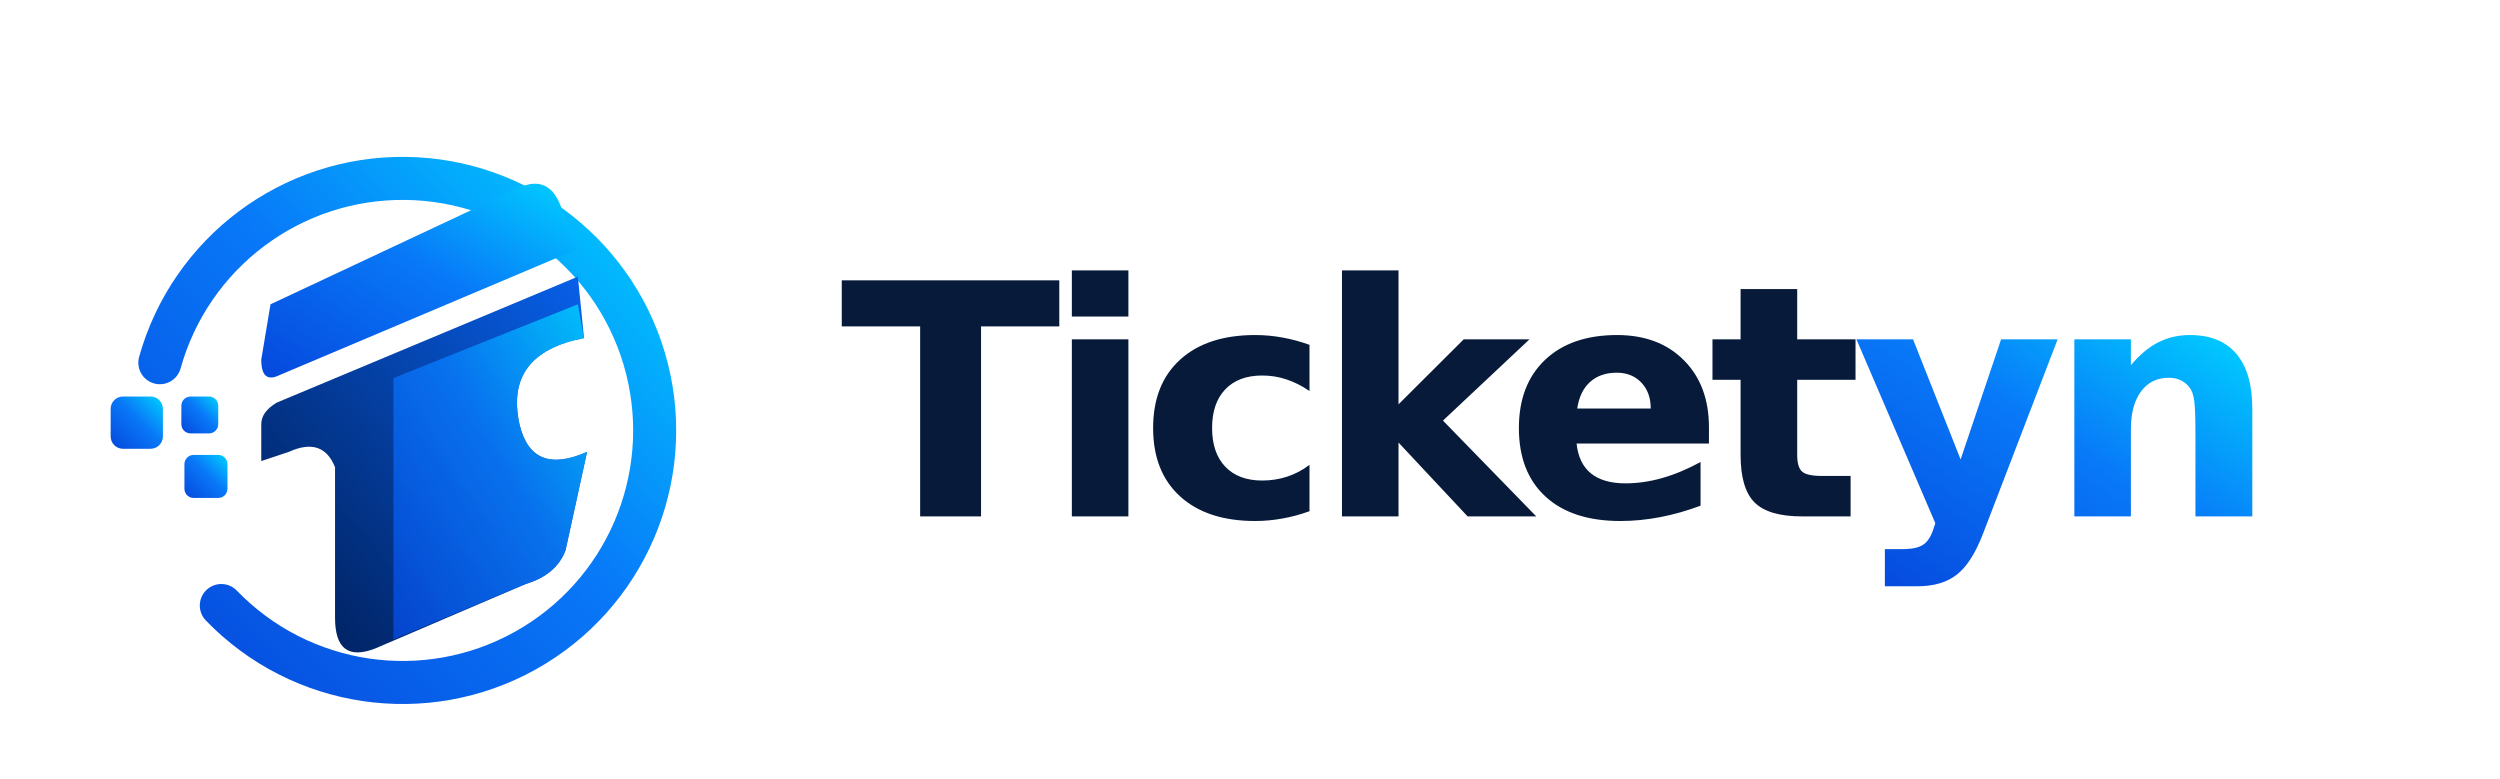
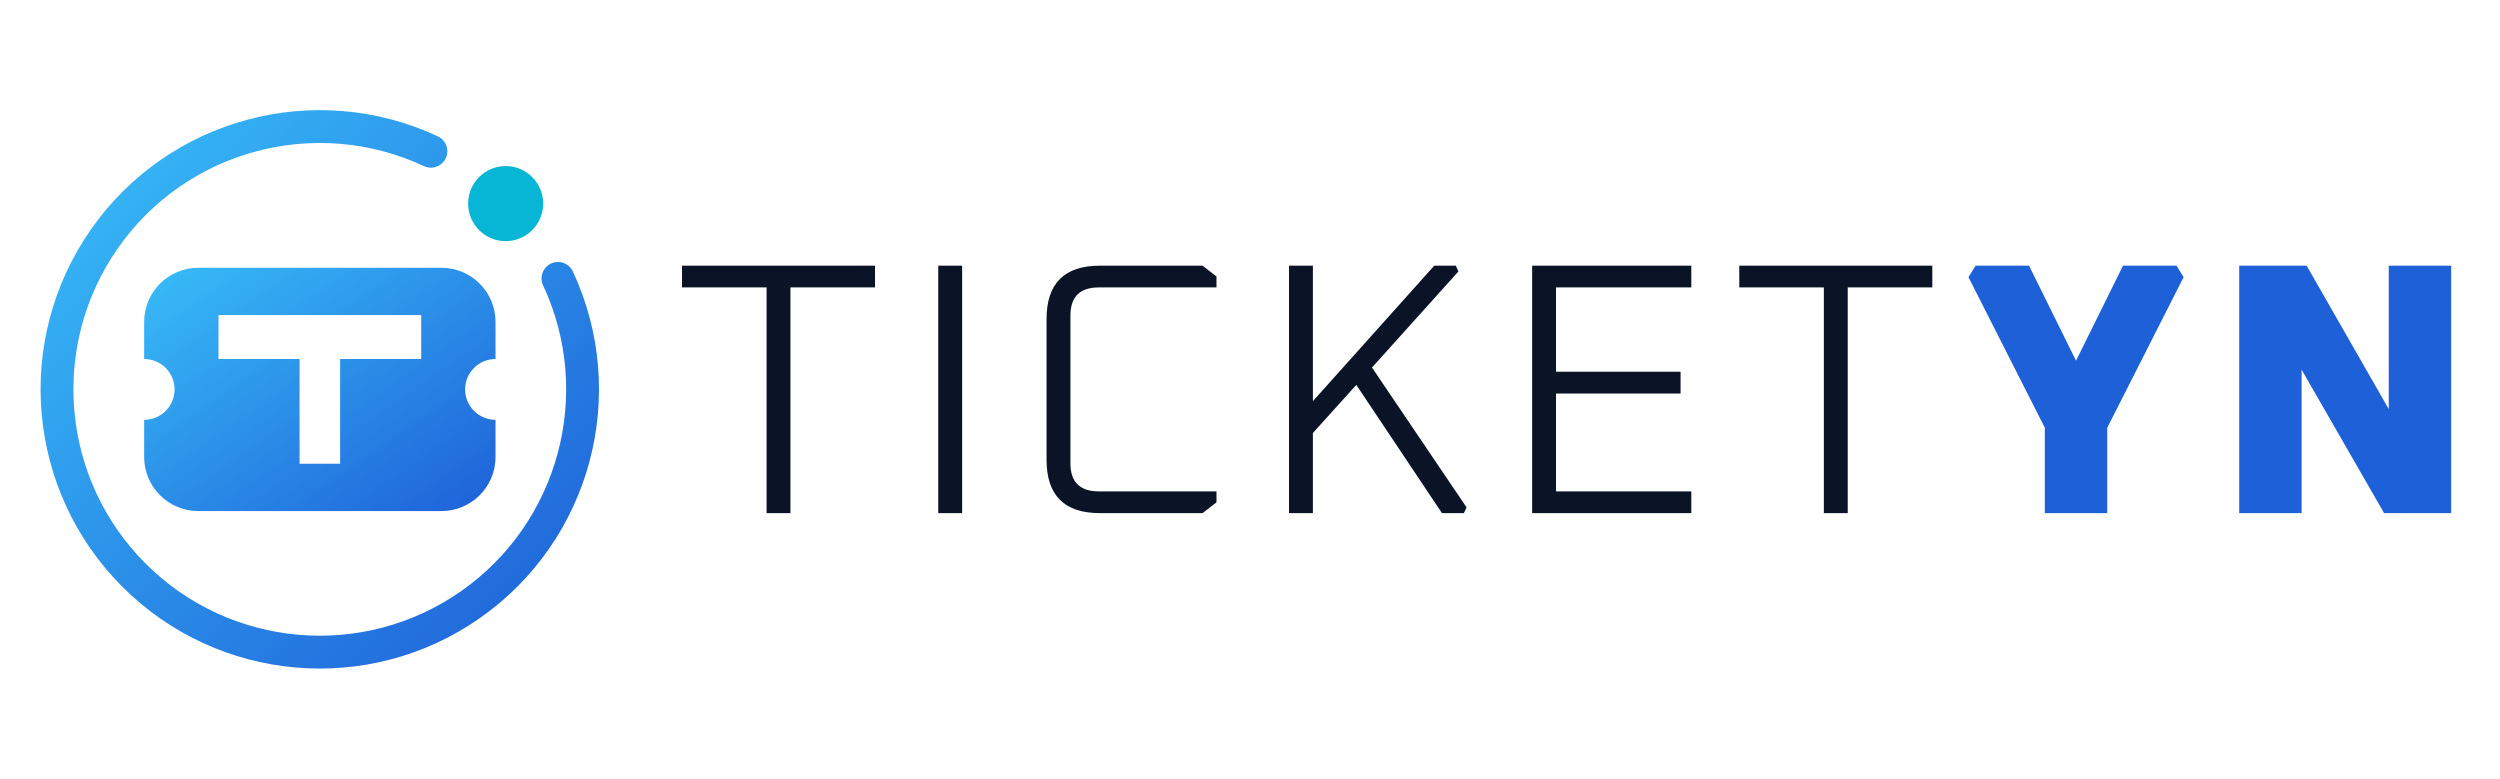
- <svg xmlns="http://www.w3.org/2000/svg" width="610" height="190" viewBox="0 0 610 190">
+ <svg xmlns="http://www.w3.org/2000/svg" width="1024" height="319" viewBox="0 0 1024 319" role="img" aria-label="Ticketyn">
  <defs>
-     <linearGradient id="blue" x1="0" y1="1" x2="1" y2="0">
-       <stop stop-color="#0648DC" />
-       <stop offset=".55" stop-color="#0879F8" />
-       <stop offset="1" stop-color="#00D1FF" />
-     </linearGradient>
-     <linearGradient id="nav" x1="0" y1="1" x2="1" y2="0">
-       <stop stop-color="#001B52" />
-       <stop offset="1" stop-color="#0860EA" />
+     <linearGradient id="tk" x1="0" y1="0" x2="1" y2="1">
+       <stop offset="0" stop-color="#38bdf8" />
+       <stop offset="1" stop-color="#1e60d8" />
    </linearGradient>
  </defs>
-   <g transform="translate(0,0) scale(.75)">
-     <path d="M52 118 A82 82 0 1 1 72 197" fill="none" stroke="url(#blue)" stroke-width="14" stroke-linecap="round" />
-     <rect x="36" y="129" width="17" height="17" rx="4" fill="url(#blue)" />
-     <rect x="59" y="129" width="12" height="12" rx="3" fill="url(#blue)" />
-     <rect x="60" y="148" width="14" height="14" rx="3" fill="url(#blue)" />
-     <path d="M88 99 L169 61 Q178 57 182 66 L188 81 L91 122 Q85 125 85 117 Z" fill="url(#blue)" />
-     <path d="M90 131 L188 90 L190 110 Q164 115 169 138 Q173 155 191 147 L184 179 Q181 187 171 190 L122 211 Q109 216 109 201 L109 152 Q105 142 94 147 L85 150 L85 138 Q85 134 90 131Z" fill="url(#nav)" />
-     <path d="M128 123 L188 99 L190 110 Q164 115 169 138 Q173 155 191 147 L184 179 Q181 187 171 190 L128 208Z" fill="url(#blue)" opacity=".85" />
+   <g transform="translate(8 36.5) scale(1.922)">
+     <path d="M114.75 40.34 A56 56 0 1 1 87.67 13.24" fill="none" stroke="url(#tk)" stroke-width="7" stroke-linecap="round" />
+     <path transform="translate(64 64) scale(0.72) translate(-64 -64)" fill="url(#tk)" fill-rule="evenodd" d="M28 28 H100 A16 16 0 0 1 116 44 V55 A9 9 0 0 0 116 73 V84 A16 16 0 0 1 100 100 H28 A16 16 0 0 1 12 84 V73 A9 9 0 0 0 12 55 V44 A16 16 0 0 1 28 28 Z M34 42 H94 V55 H70 V86 H58 V55 H34 Z" />
+     <circle cx="103.6" cy="24.4" r="8" fill="#06b6d4" />
  </g>
-   <text x="205" y="126" font-family="DejaVu Sans, sans-serif" font-weight="bold" font-size="79" letter-spacing="-4" fill="#071A39">Ticket</text>
-   <text x="452" y="126" font-family="DejaVu Sans, sans-serif" font-weight="bold" font-size="79" letter-spacing="-4" fill="url(#blue)">yn</text>
+   <path fill="#0b1426" d="M279.35 117.73V108.82H358.41V117.73H323.77V210.18H313.99V117.73Z M384.31 210.18V108.82H394.09V210.18Z M428.67 188.33V130.67Q428.67 108.82 450.52 108.82H492.57L498.27 113.25V117.73H450.09Q438.45 117.73 438.45 129.24V189.76Q438.45 201.27 450.09 201.27H498.27V205.75L492.57 210.18H450.52Q428.67 210.18 428.67 188.33Z M527.98 210.18V108.82H537.76V164.31L587.47 108.82H596.29L597.38 111.18L561.97 150.54L600.7 207.82L599.6 210.18H590.63L555.54 157.65L537.76 177.36V210.18Z M627.57 210.18V108.82H692.76V117.73H637.35V152.27H688.36V161.19H637.35V201.27H692.76V210.18Z M712.41 117.73V108.82H791.47V117.73H756.83V210.18H747.05V117.73Z" />
+   <path fill="#1e60d8" d="M806.28 113.52 809.21 108.82H831.1L850.34 147.75L869.59 108.82H891.48L894.41 113.52L863.12 175.22V210.18H837.56V175.22Z M917.18 210.18V108.82H944.8L978.44 167.58V108.82H1004V210.18H976.53L942.74 151.42V210.18Z" />
</svg>
